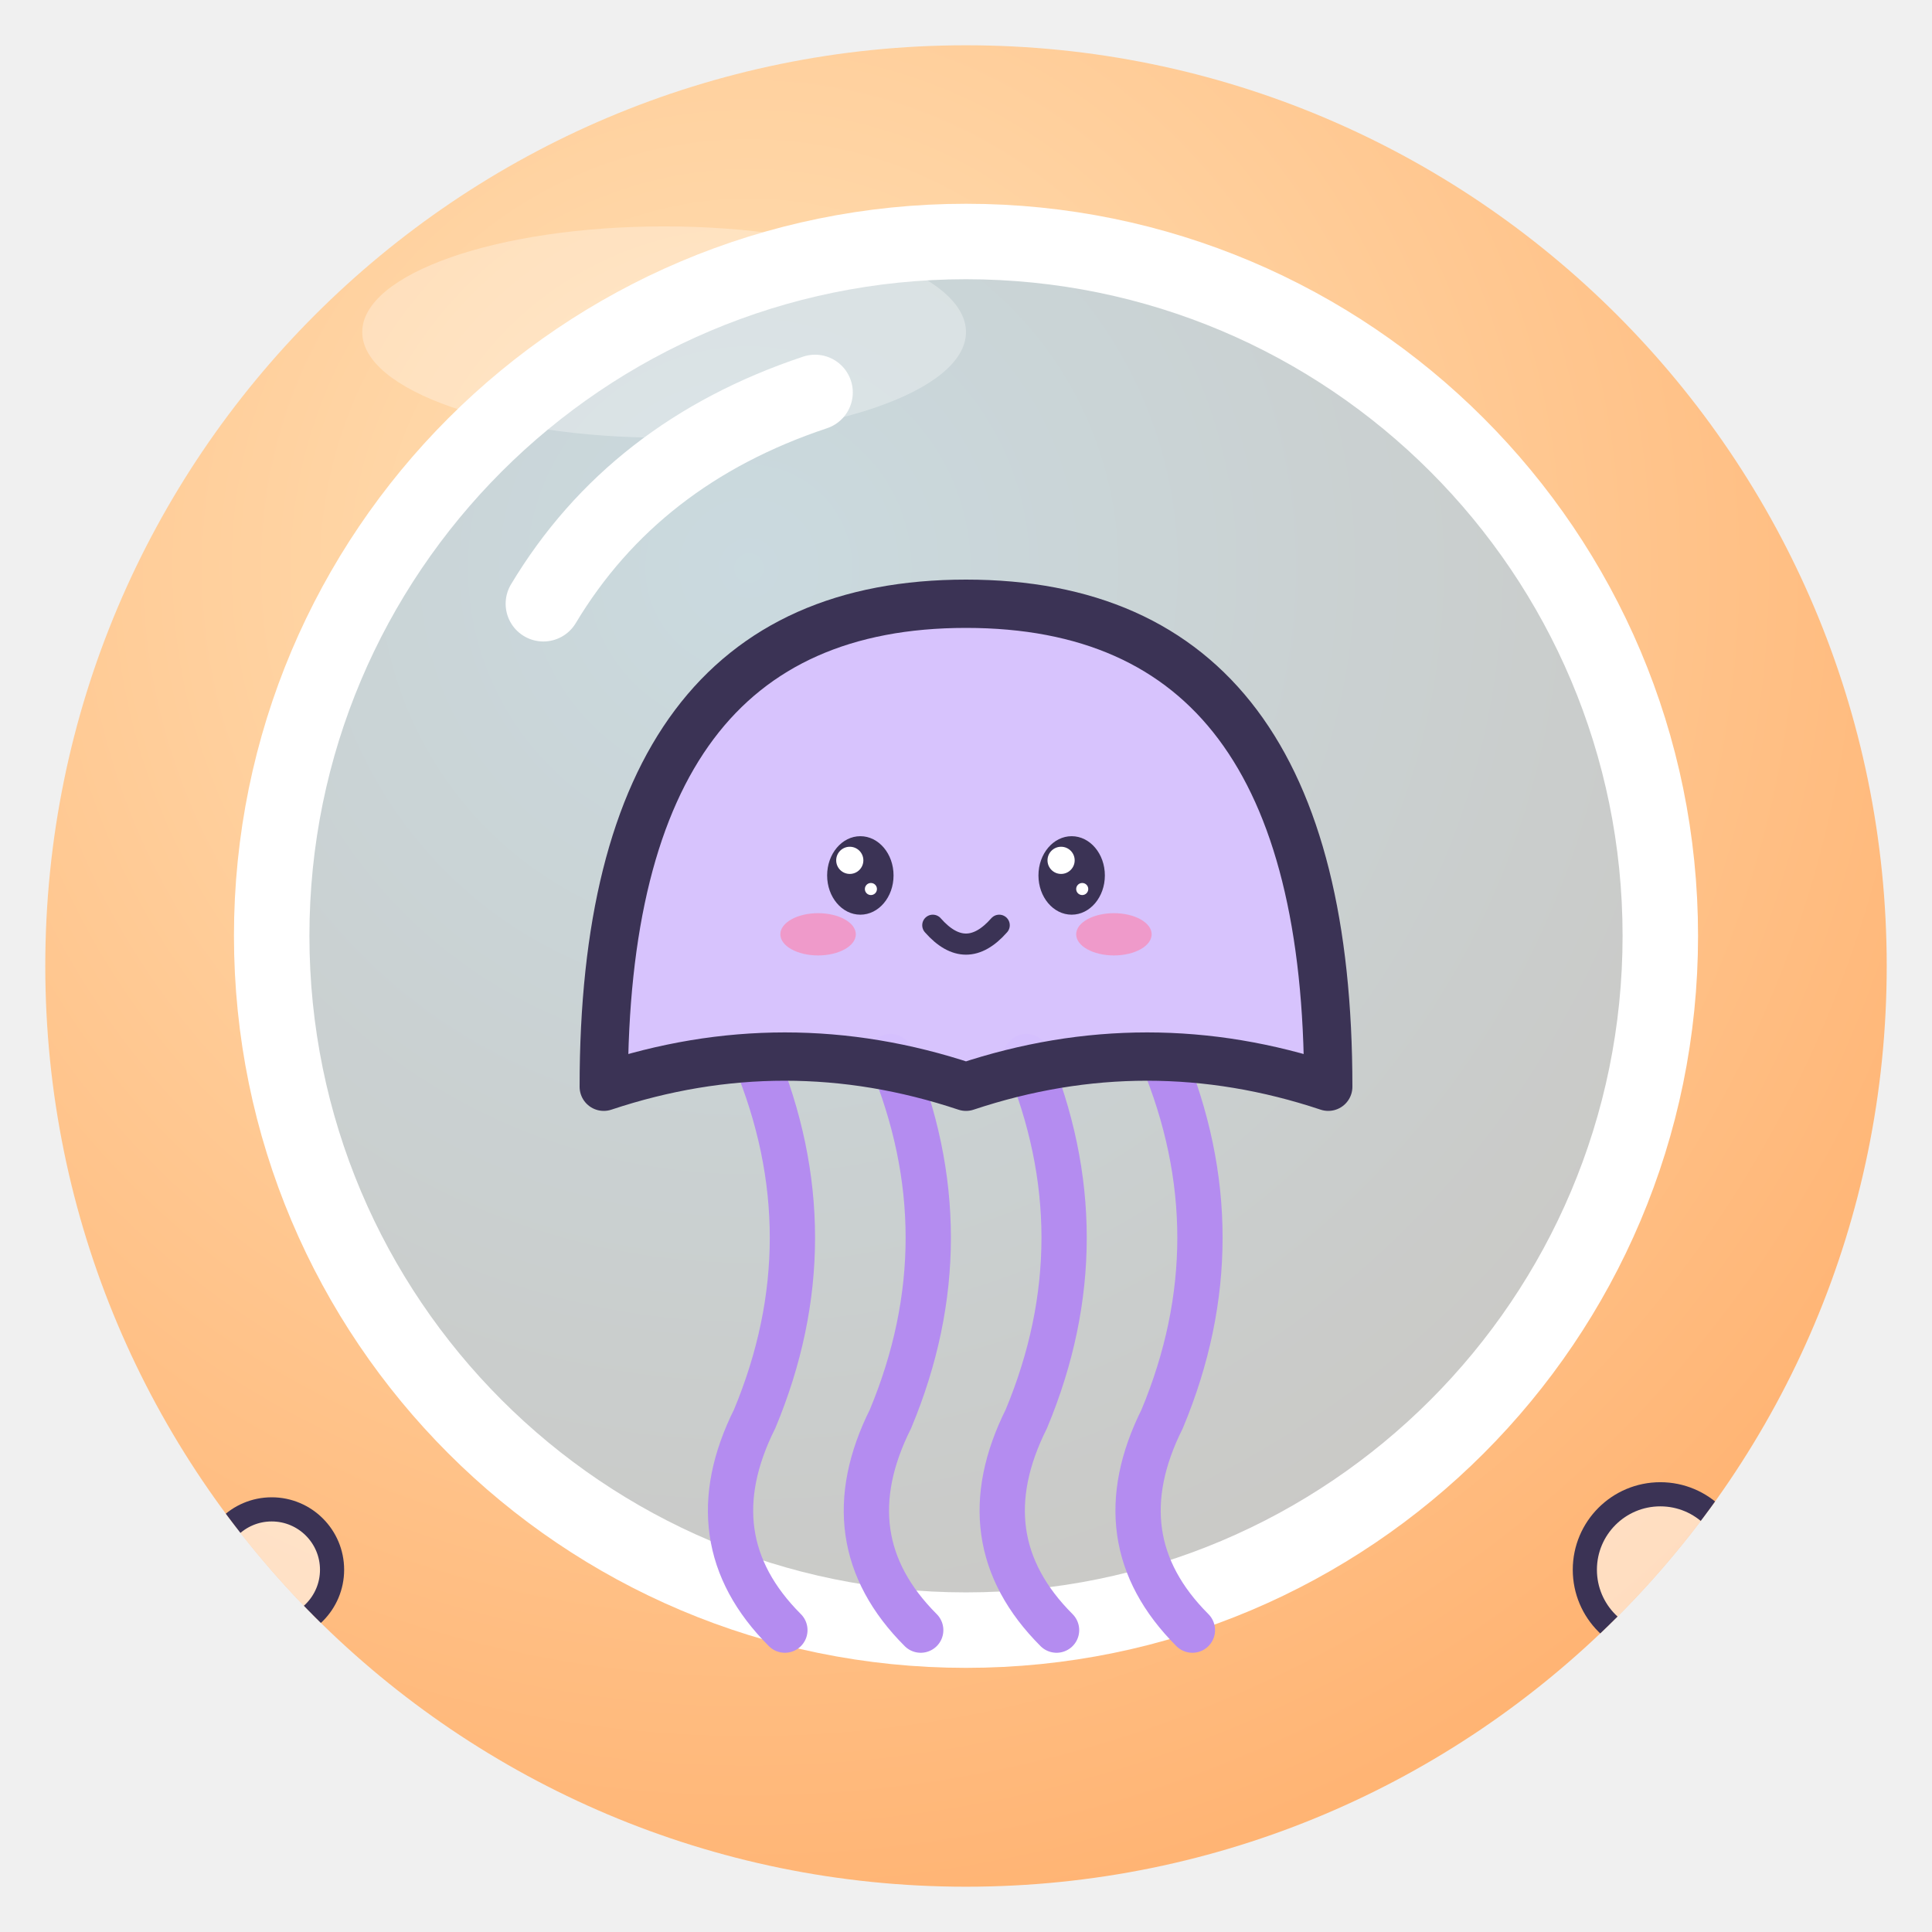
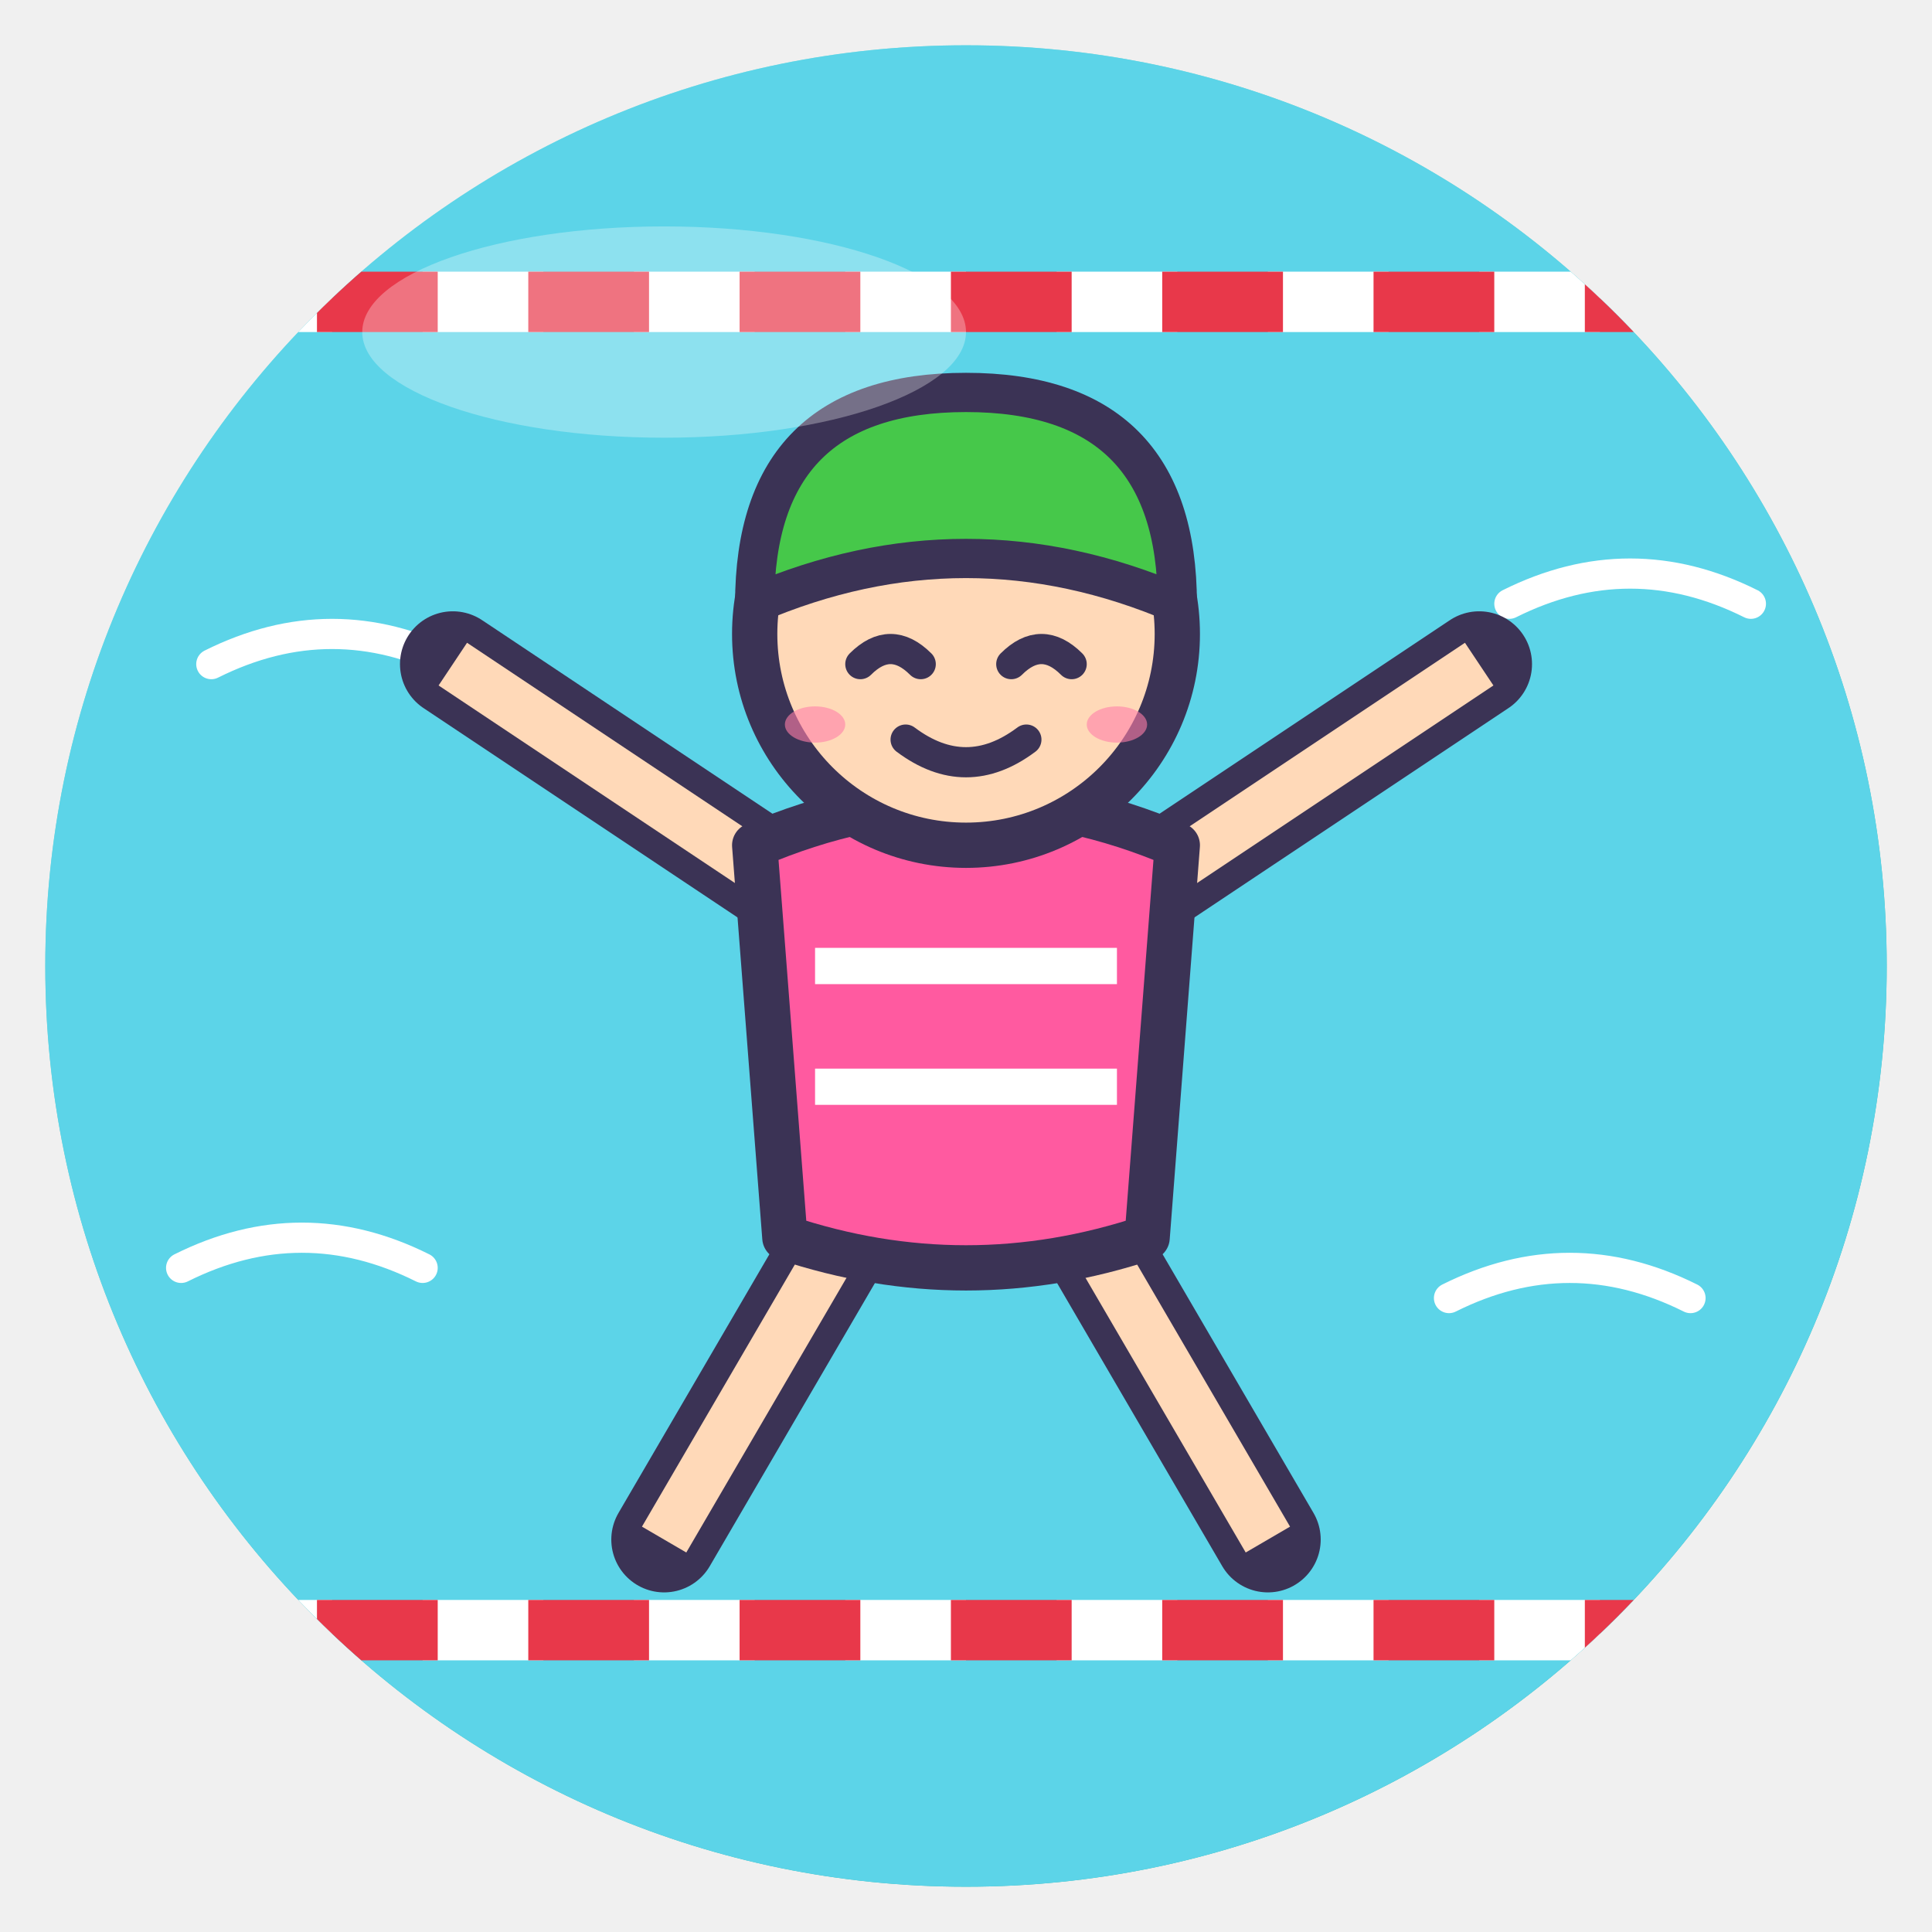
<svg xmlns="http://www.w3.org/2000/svg" viewBox="0 0 128 128" width="128" height="128">
  <defs>
    <radialGradient id="g" cx="38%" cy="28%" r="85%">
-       <stop offset="0" stop-color="#FFE2B8" />
-       <stop offset="1" stop-color="#FFAE6B" />
+       <stop offset="0" stop-color="#DCFCF6" />
+       <stop offset="1" stop-color="#1FAFA6" />
    </radialGradient>
    <clipPath id="c">
      <circle cx="64" cy="64" r="61" />
    </clipPath>
  </defs>
  <circle cx="64" cy="64" r="61" fill="url(#g)" />
  <g clip-path="url(#c)">
-     <circle cx="64" cy="62" r="46" fill="#9ED3FF" fill-opacity=".55" stroke="#fff" stroke-width="5" />
-     <path d="M36 40 Q42 30 54 26" fill="none" stroke="#fff" stroke-width="5" stroke-linecap="round" />
-     <g transform="translate(64 64) rotate(0) scale(1.0 1.0)">
-       <path d="M-14 6 Q-9 18 -14 30 Q-18 38 -12 44" fill="none" stroke="#B48CF0" stroke-width="3" stroke-linecap="round" />
-       <path d="M-5 6 Q0 18 -5 30 Q-9 38 -3 44" fill="none" stroke="#B48CF0" stroke-width="3" stroke-linecap="round" />
-       <path d="M4 6 Q9 18 4 30 Q0 38 6 44" fill="none" stroke="#B48CF0" stroke-width="3" stroke-linecap="round" />
-       <path d="M13 6 Q18 18 13 30 Q9 38 15 44" fill="none" stroke="#B48CF0" stroke-width="3" stroke-linecap="round" />
-       <path d="M-24 8 Q-24 -24 0 -24 Q24 -24 24 8 Q12 4 0 8 Q-12 4 -24 8Z" fill="#D7C2FF" fill-opacity=".95" stroke="#3B3355" stroke-width="3.2" stroke-linejoin="round" stroke-linecap="round" />
-       <ellipse cx="-7" cy="-6" rx="2.2" ry="2.6" fill="#3B3355" />
-       <circle cx="-7.7" cy="-7.0" r="0.9" fill="#fff" />
-       <circle cx="-6.3" cy="-5.1" r="0.4" fill="#fff" />
-       <ellipse cx="7" cy="-6" rx="2.2" ry="2.6" fill="#3B3355" />
-       <circle cx="6.3" cy="-7.0" r="0.9" fill="#fff" />
-       <circle cx="7.7" cy="-5.1" r="0.4" fill="#fff" />
-       <ellipse cx="-9.8" cy="-2.1" rx="2.5" ry="1.4" fill="#FF7FA8" opacity=".6" />
-       <ellipse cx="9.8" cy="-2.1" rx="2.5" ry="1.4" fill="#FF7FA8" opacity=".6" />
-       <path d="M-2.2 -2.7 Q0 -0.2 2.2 -2.7" fill="none" stroke="#3B3355" stroke-linejoin="round" stroke-linecap="round" stroke-width="1.4" />
-     </g>
-     <circle cx="110" cy="104" r="5" fill="#fff" fill-opacity=".55" stroke="#3B3355" stroke-linejoin="round" stroke-linecap="round" stroke-width="1.6" />
-     <circle cx="18" cy="104" r="4" fill="#fff" fill-opacity=".55" stroke="#3B3355" stroke-linejoin="round" stroke-linecap="round" stroke-width="1.6" />
-     <circle cx="112" cy="18" r="3" fill="#fff" fill-opacity=".55" stroke="#3B3355" stroke-linejoin="round" stroke-linecap="round" stroke-width="1.6" />
+     <path d="M0 0 H128 V128 H0Z" fill="#5CD4E8" />
+     <path d="M0 20 H128 M0 108 H128" stroke="#fff" stroke-width="4" stroke-dasharray="8 6" />
+     <path d="M0 20 H128 M0 108 H128" stroke="#E8384A" stroke-width="4" stroke-dasharray="8 6" stroke-dashoffset="7" />
+     <path d="M14 44 Q22 40 30 44 M96 86 Q104 82 112 86 M100 40 Q108 36 116 40 M12 84 Q20 80 28 84" fill="none" stroke="#fff" stroke-width="2" stroke-linecap="round" />
+     <path d="M54 60 L30 44 M74 60 L98 44 M58 78 L44 102 M70 78 L84 102" fill="none" stroke="#3B3355" stroke-linejoin="round" stroke-linecap="round" stroke-width="7" />
+     <path d="M54 60 L30 44 M74 60 L98 44 M58 78 L44 102 M70 78 L84 102" fill="none" stroke="#FFD9B8" stroke-width="3.4" />
+     <path d="M50 56 Q64 50 78 56 L76 82 Q64 86 52 82Z" fill="#FF5AA0" stroke="#3B3355" stroke-linejoin="round" stroke-linecap="round" stroke-width="3" />
+     <path d="M54 64 H74 M54 72 H74" stroke="#fff" stroke-width="2.4" />
+     <circle cx="64" cy="42" r="14" fill="#FFD9B8" stroke="#3B3355" stroke-linejoin="round" stroke-linecap="round" stroke-width="3" />
+     <path d="M50 40 Q50 26 64 26 Q78 26 78 40 Q64 34 50 40Z" fill="#46C84A" stroke="#3B3355" stroke-linejoin="round" stroke-linecap="round" stroke-width="2.6" />
+     <path d="M57 44 Q59 42 61 44 M67 44 Q69 42 71 44" fill="none" stroke="#3B3355" stroke-linejoin="round" stroke-linecap="round" stroke-width="2" />
+     <path d="M60 49 Q64 52 68 49" fill="none" stroke="#3B3355" stroke-linejoin="round" stroke-linecap="round" stroke-width="2" />
+     <ellipse cx="54" cy="48" rx="2.0" ry="1.2" fill="#FF7FA8" opacity=".6" />
+     <ellipse cx="74" cy="48" rx="2.0" ry="1.2" fill="#FF7FA8" opacity=".6" />
  </g>
  <ellipse cx="44" cy="22" rx="20" ry="7" fill="#fff" opacity=".3" />
</svg>
